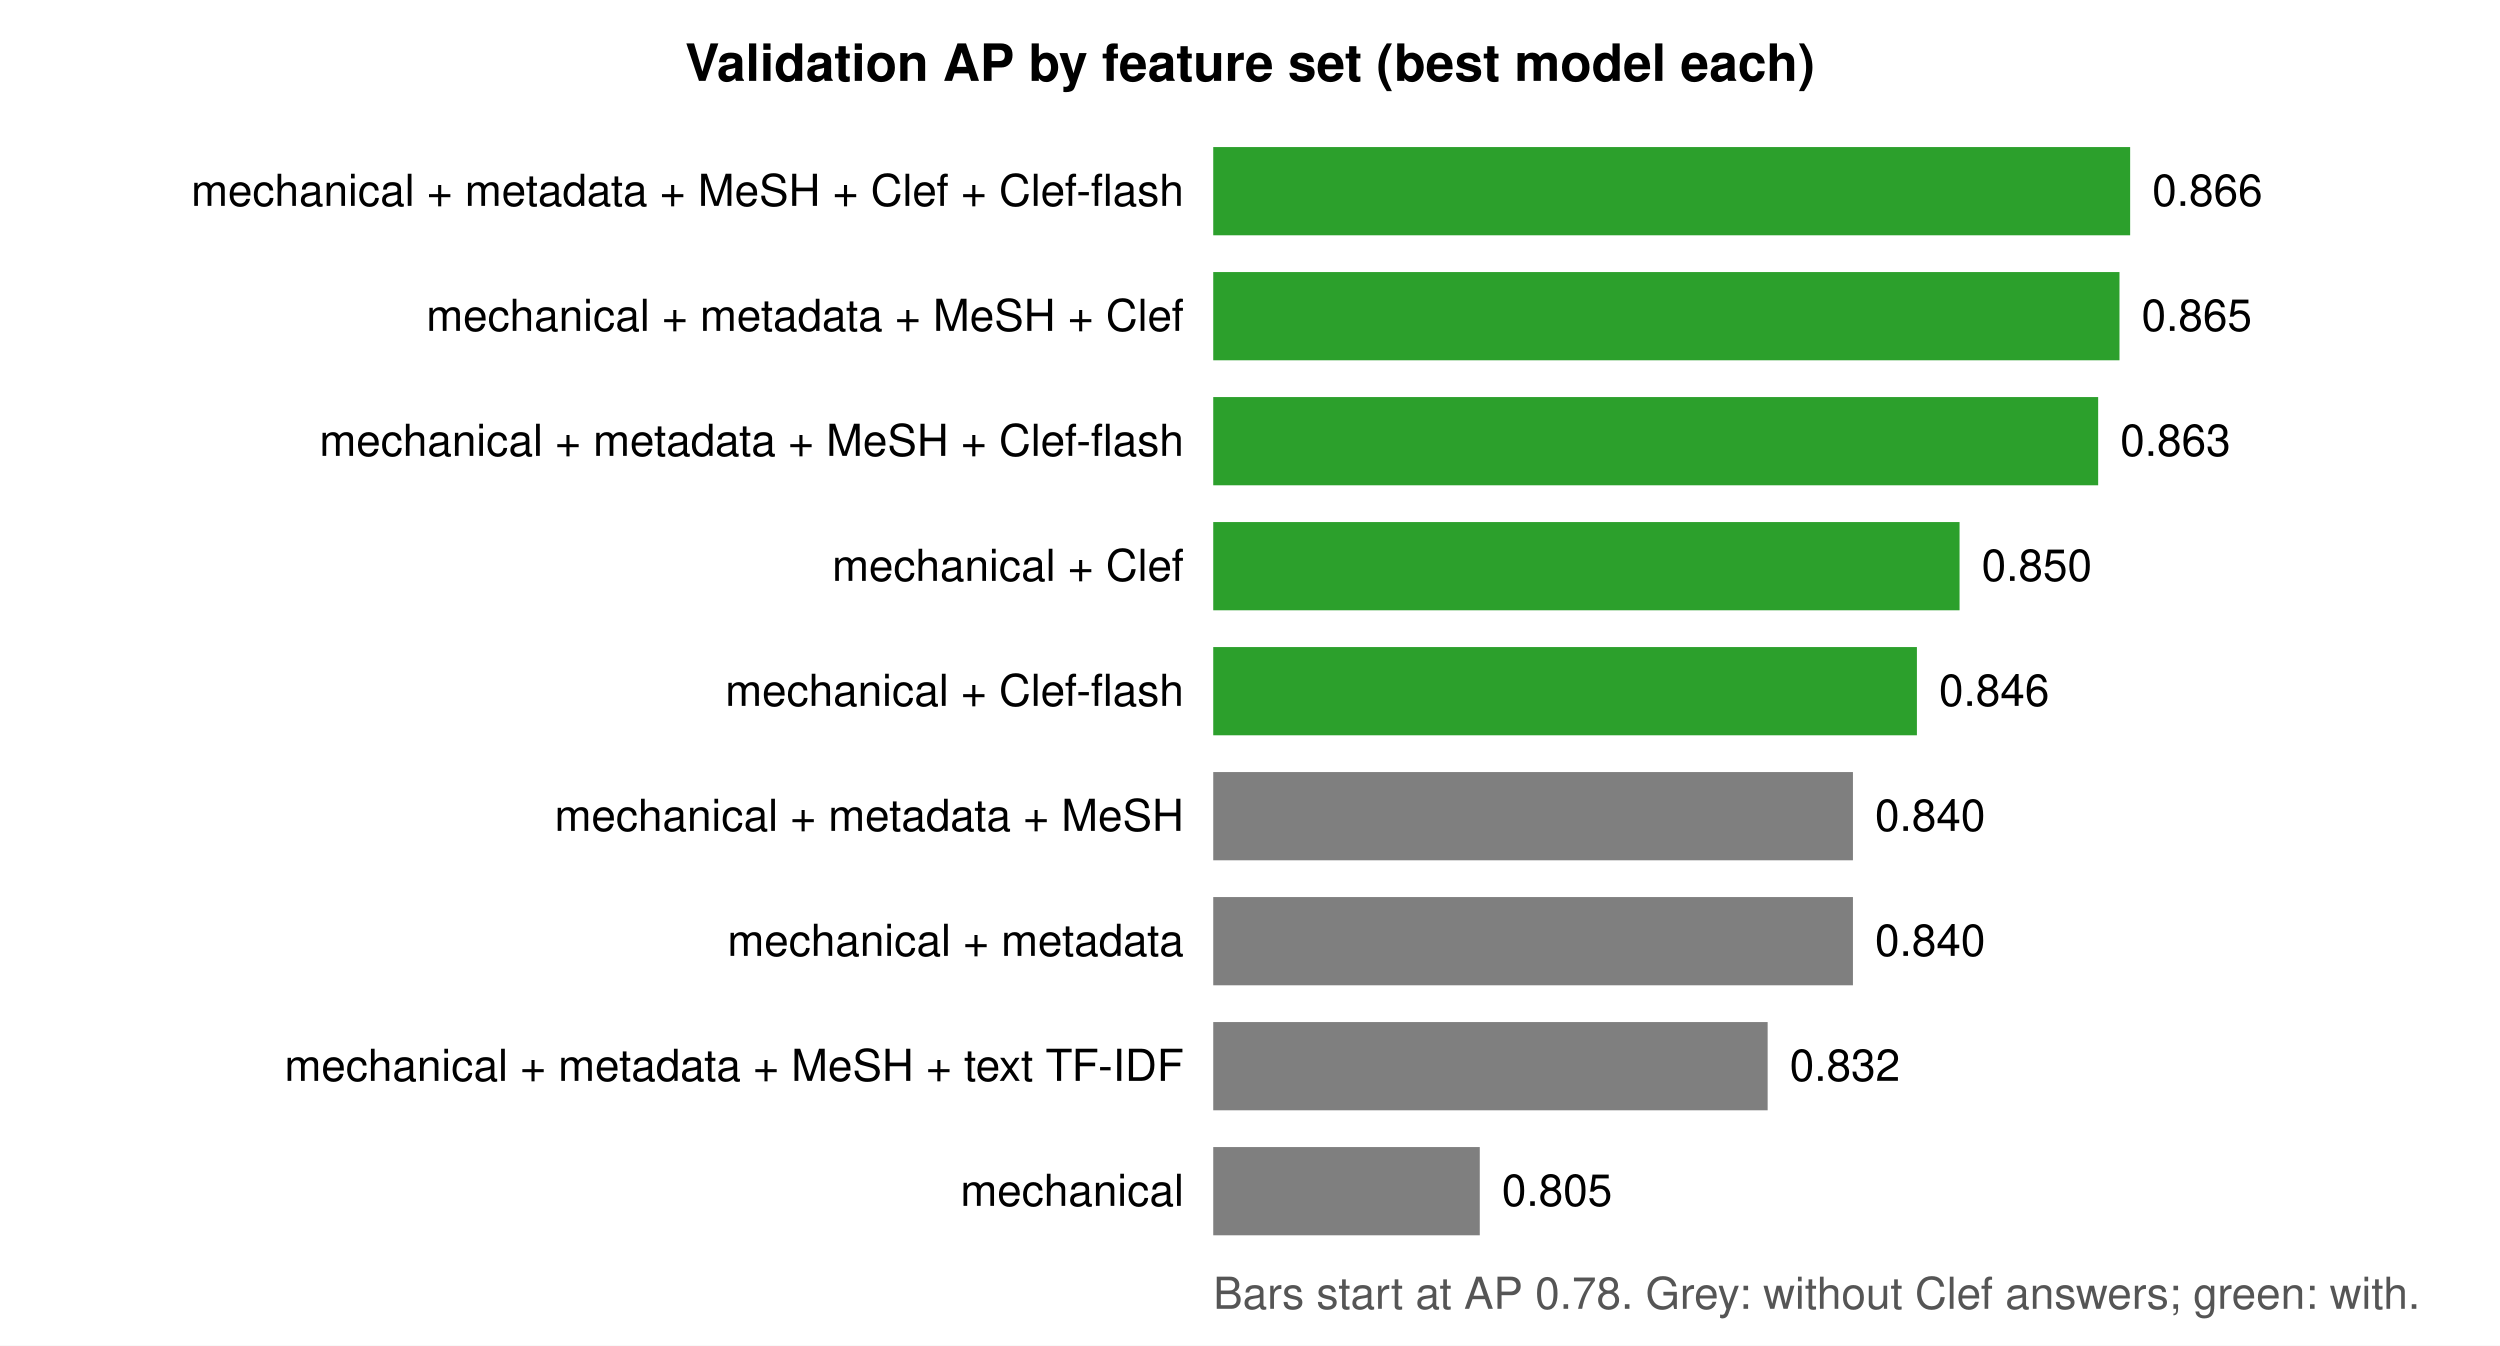
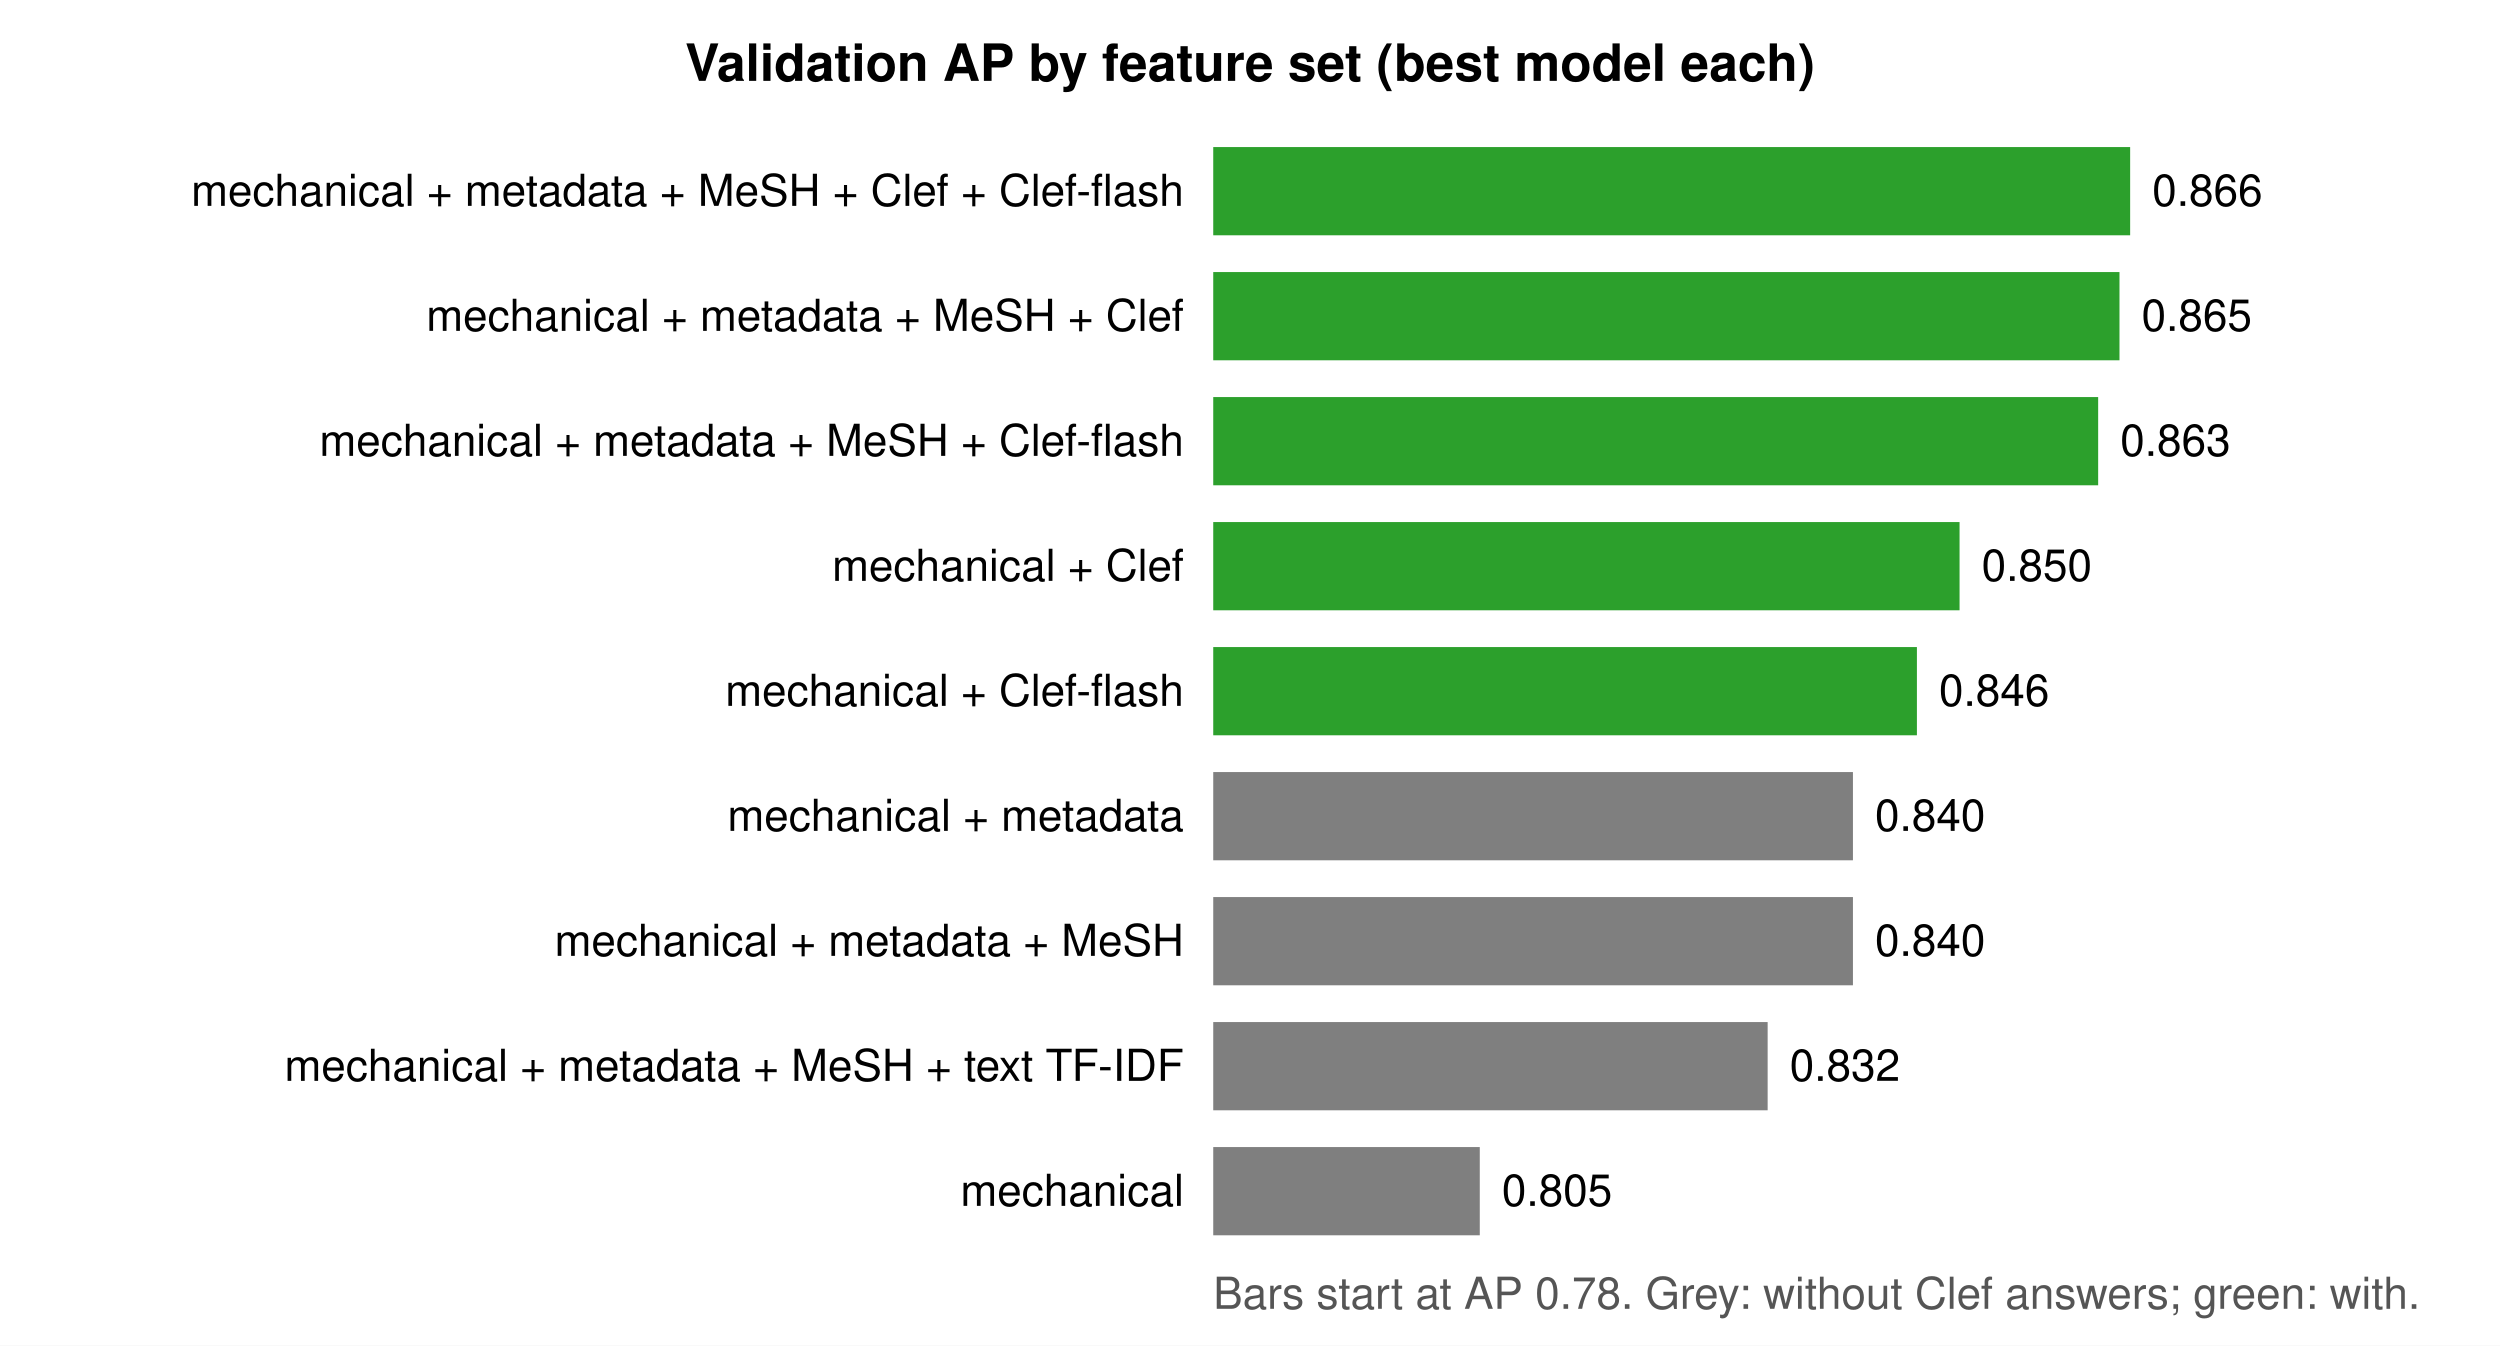
<svg xmlns="http://www.w3.org/2000/svg" width="680" height="366" font-family="Helvetica, Arial, sans-serif" font-size="12">
  <rect width="680" height="366" fill="white" />
  <text x="340.0" y="22" text-anchor="middle" font-size="14" font-weight="bold">Validation AP by feature set (best model each)</text>
  <text x="322" y="56.0" text-anchor="end">mechanical + metadata + MeSH + Clef  +  Clef-flash</text>
  <rect x="330" y="40" width="249.4" height="24" fill="#2ca02c" />
  <text x="585.4" y="56.0">0.866</text>
  <text x="322" y="90.0" text-anchor="end">mechanical + metadata + MeSH + Clef</text>
  <rect x="330" y="74" width="246.5" height="24" fill="#2ca02c" />
  <text x="582.5" y="90.0">0.865</text>
  <text x="322" y="124.0" text-anchor="end">mechanical + metadata + MeSH + Clef-flash</text>
  <rect x="330" y="108" width="240.7" height="24" fill="#2ca02c" />
  <text x="576.7" y="124.0">0.863</text>
  <text x="322" y="158.0" text-anchor="end">mechanical + Clef</text>
  <rect x="330" y="142" width="203.0" height="24" fill="#2ca02c" />
  <text x="539.0" y="158.0">0.850</text>
  <text x="322" y="192.0" text-anchor="end">mechanical + Clef-flash</text>
  <rect x="330" y="176" width="191.4" height="24" fill="#2ca02c" />
  <text x="527.4" y="192.0">0.846</text>
-   <text x="322" y="226.0" text-anchor="end">mechanical + metadata + MeSH</text>
+   <text x="322" y="226.0" text-anchor="end">mechanical + metadata</text>
  <rect x="330" y="210" width="174.0" height="24" fill="#7f7f7f" />
  <text x="510.0" y="226.0">0.840</text>
-   <text x="322" y="260.0" text-anchor="end">mechanical + metadata</text>
+   <text x="322" y="260.0" text-anchor="end">mechanical + metadata + MeSH</text>
  <rect x="330" y="244" width="174.0" height="24" fill="#7f7f7f" />
  <text x="510.0" y="260.0">0.840</text>
  <text x="322" y="294.0" text-anchor="end">mechanical + metadata + MeSH + text TF-IDF</text>
  <rect x="330" y="278" width="150.8" height="24" fill="#7f7f7f" />
  <text x="486.8" y="294.0">0.832</text>
  <text x="322" y="328.0" text-anchor="end">mechanical</text>
  <rect x="330" y="312" width="72.5" height="24" fill="#7f7f7f" />
  <text x="408.5" y="328.0">0.805</text>
  <text x="330" y="356" fill="#555">Bars start at AP 0.78. Grey: without Clef answers; green: with.</text>
</svg>
